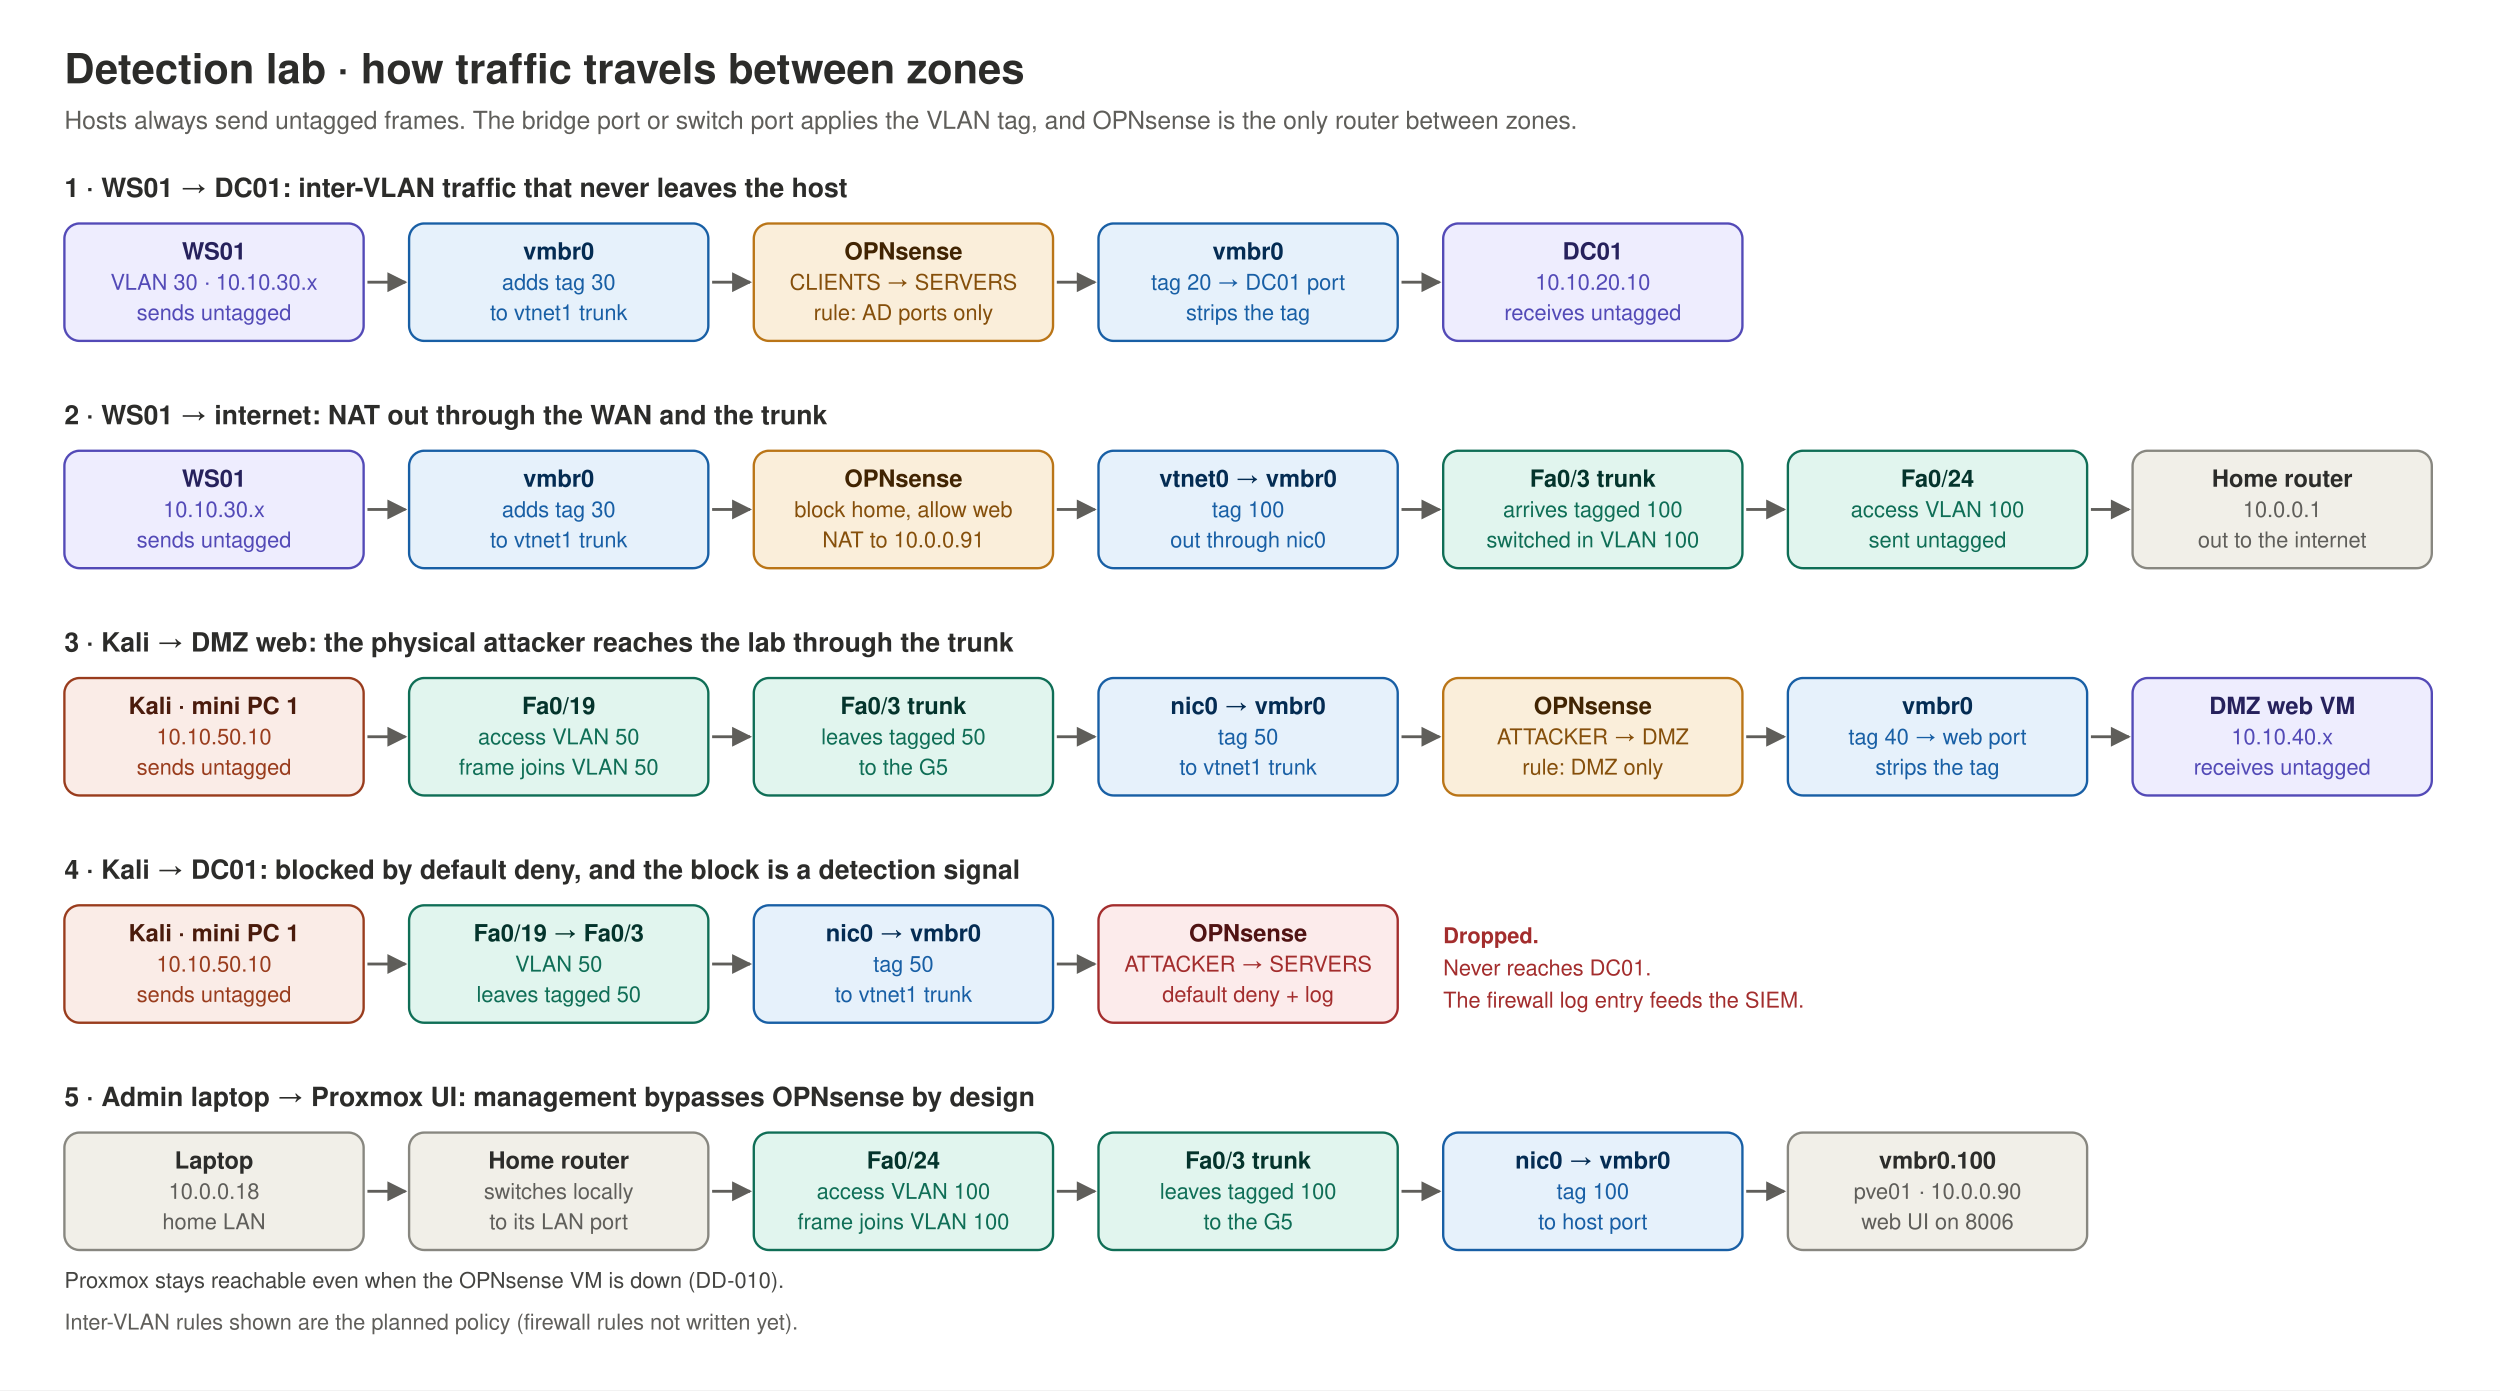
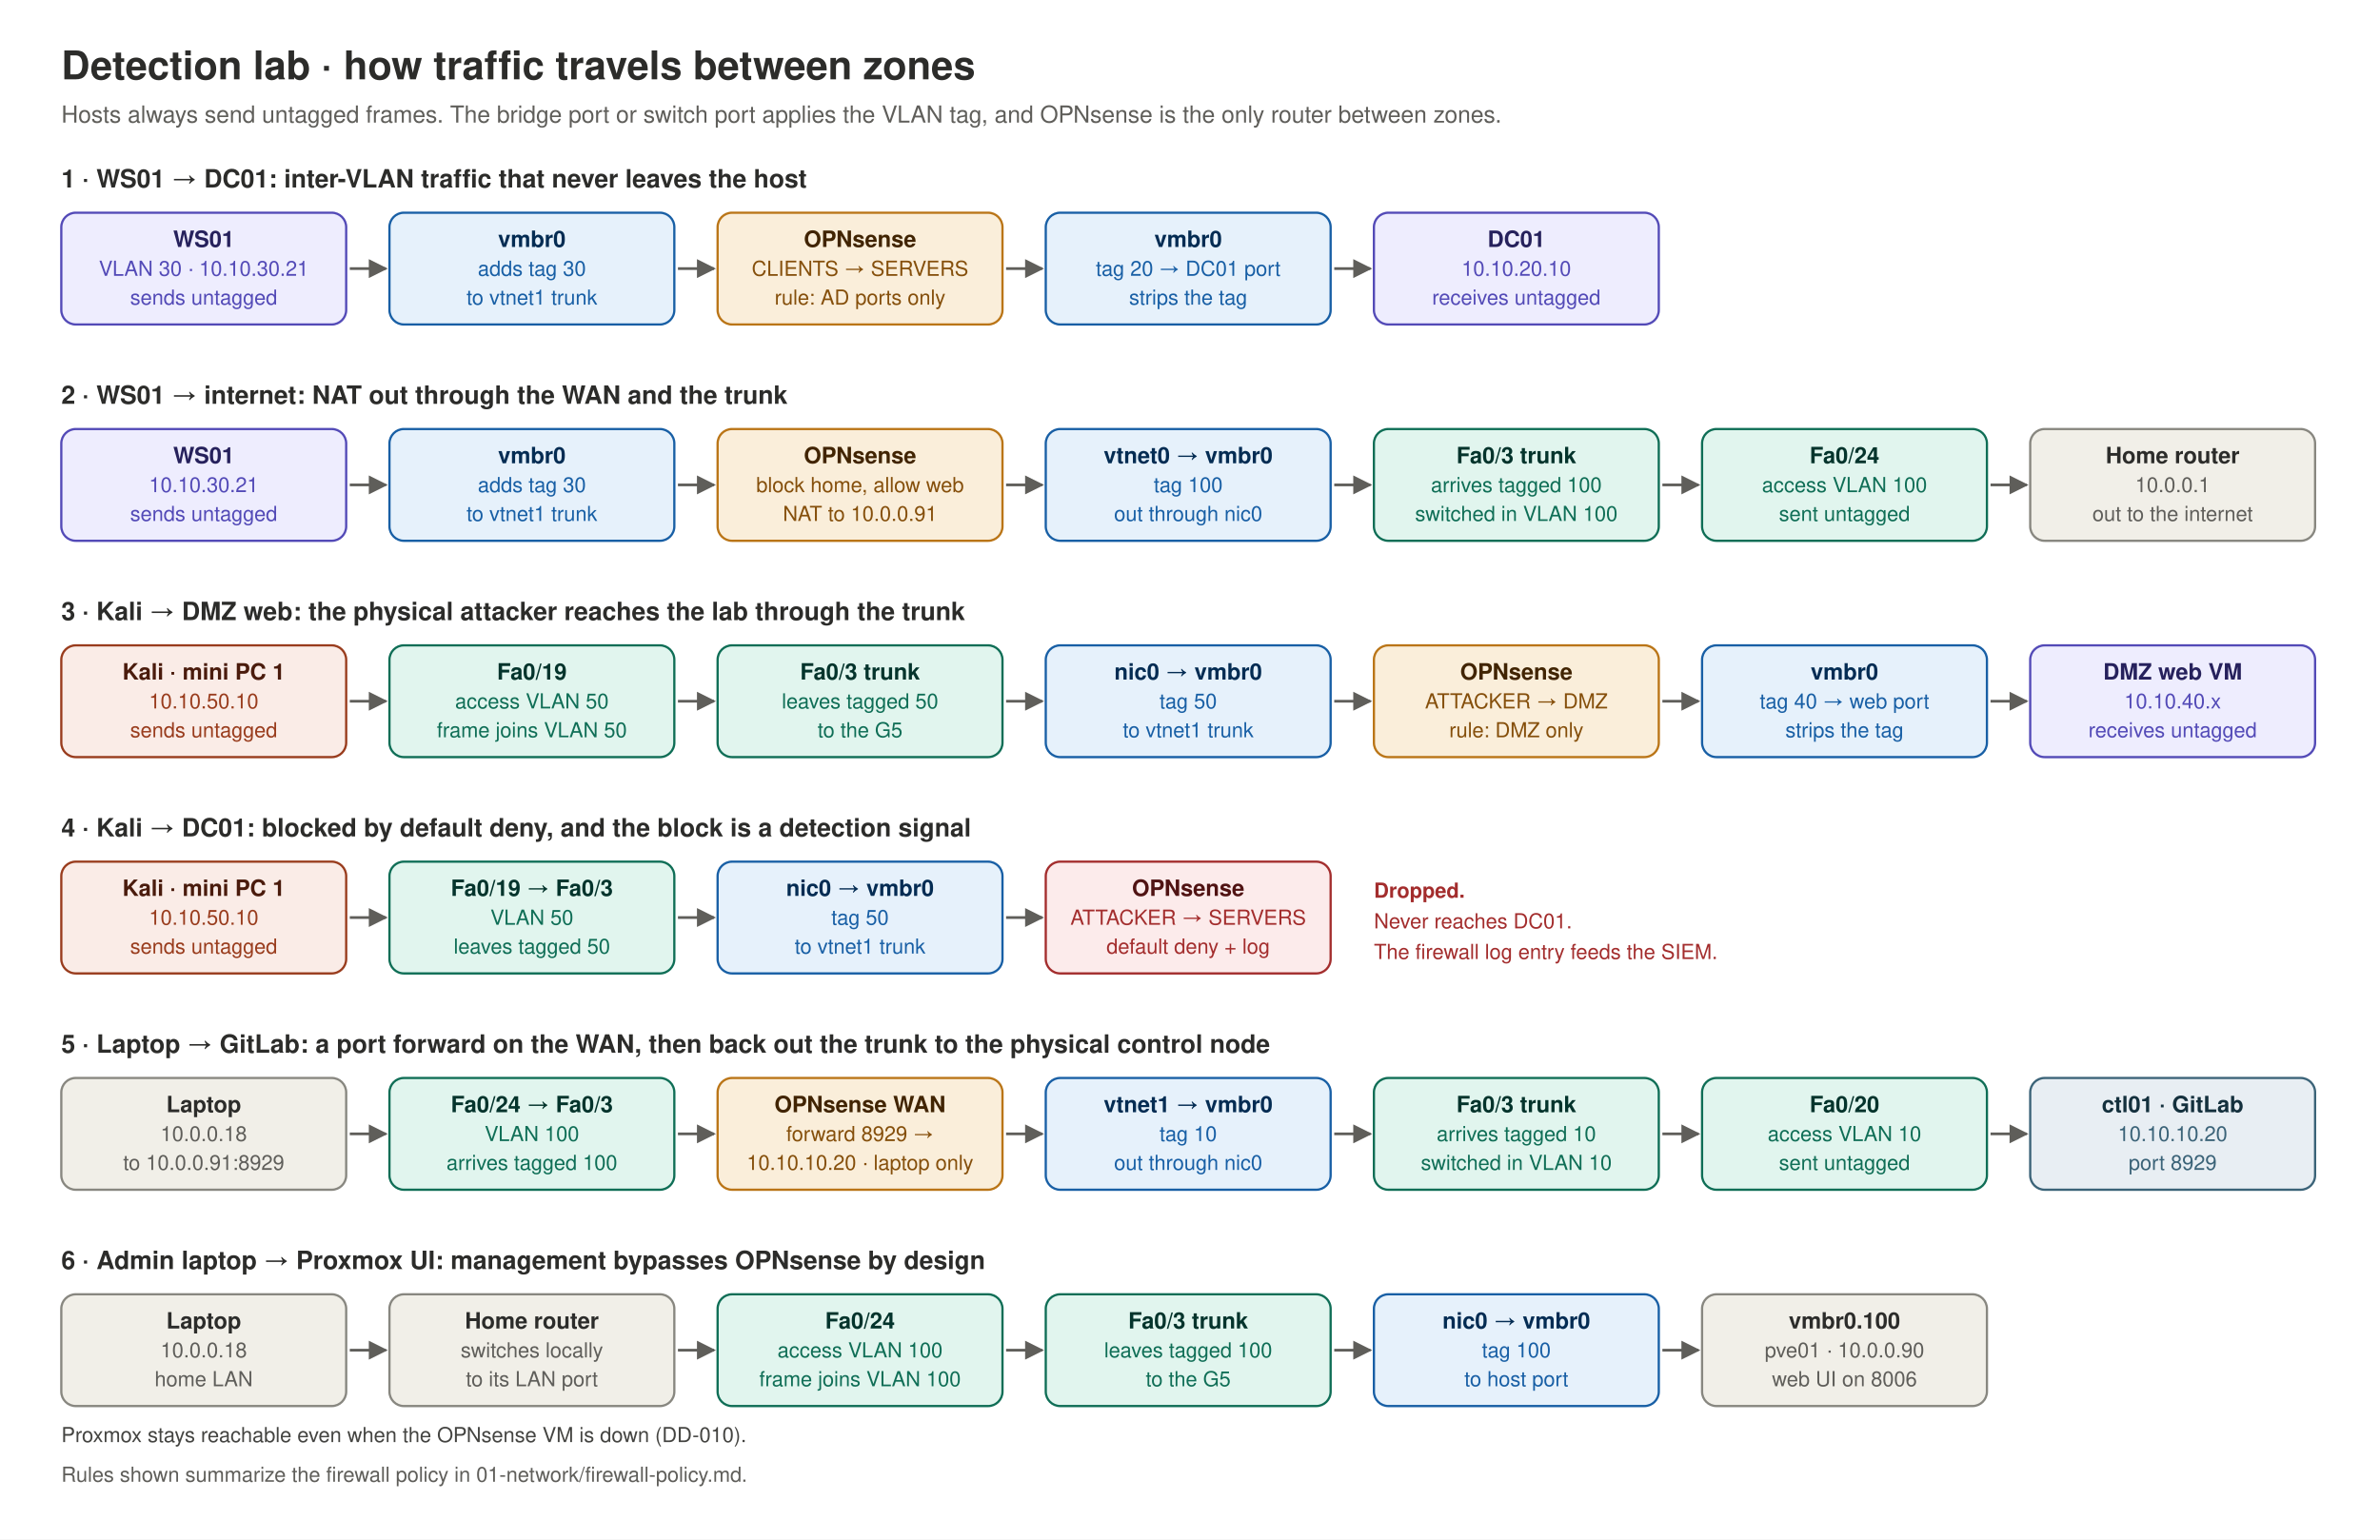
- <svg xmlns="http://www.w3.org/2000/svg" width="1320" height="734" viewBox="0 0 1320 734" font-family="Segoe UI, Helvetica, Arial, sans-serif" role="img" aria-label="Detection lab traffic flows between zones">
+ <svg xmlns="http://www.w3.org/2000/svg" width="1320" height="854" viewBox="0 0 1320 854" font-family="Segoe UI, Helvetica, Arial, sans-serif" role="img" aria-label="Detection lab traffic flows between zones">
  <defs>
    <marker id="arr" viewBox="0 0 10 10" refX="9" refY="5" markerWidth="7" markerHeight="7" orient="auto-start-reverse">
      <path d="M0 0L10 5L0 10z" fill="#5F5E5A" />
    </marker>
  </defs>
-   <rect width="1320" height="734" fill="#FFFFFF" />
+   <rect width="1320" height="854" fill="#FFFFFF" />
  <text x="34" y="44" font-size="22" font-weight="700" fill="#2C2C2A" text-anchor="start">Detection lab · how traffic travels between zones</text>
  <text x="34" y="68" font-size="13" font-weight="400" fill="#5F5E5A" text-anchor="start">Hosts always send untagged frames. The bridge port or switch port applies the VLAN tag, and OPNsense is the only router between zones.</text>
  <text x="34" y="104" font-size="14" font-weight="700" fill="#2C2C2A" text-anchor="start">1 · WS01 → DC01: inter-VLAN traffic that never leaves the host</text>
  <rect x="34" y="118" width="158" height="62" rx="8" fill="#EEEDFE" stroke="#534AB7" stroke-width="1.25" />
  <text x="113.0" y="137.0" font-size="12.5" font-weight="600" fill="#26215C" text-anchor="middle">WS01</text>
-   <text x="113.0" y="153.0" font-size="11.5" font-weight="400" fill="#534AB7" text-anchor="middle">VLAN 30 · 10.10.30.x</text>
+   <text x="113.0" y="153.0" font-size="11.5" font-weight="400" fill="#534AB7" text-anchor="middle">VLAN 30 · 10.10.30.21</text>
  <text x="113.0" y="169.0" font-size="11.5" font-weight="400" fill="#534AB7" text-anchor="middle">sends untagged</text>
  <line x1="194" y1="149" x2="214" y2="149" stroke="#5F5E5A" stroke-width="1.5" marker-end="url(#arr)" />
  <rect x="216" y="118" width="158" height="62" rx="8" fill="#E6F1FB" stroke="#185FA5" stroke-width="1.25" />
  <text x="295.0" y="137.0" font-size="12.5" font-weight="600" fill="#042C53" text-anchor="middle">vmbr0</text>
  <text x="295.0" y="153.0" font-size="11.5" font-weight="400" fill="#185FA5" text-anchor="middle">adds tag 30</text>
  <text x="295.0" y="169.0" font-size="11.5" font-weight="400" fill="#185FA5" text-anchor="middle">to vtnet1 trunk</text>
  <line x1="376" y1="149" x2="396" y2="149" stroke="#5F5E5A" stroke-width="1.5" marker-end="url(#arr)" />
  <rect x="398" y="118" width="158" height="62" rx="8" fill="#FAEEDA" stroke="#BA7517" stroke-width="1.25" />
  <text x="477.0" y="137.0" font-size="12.5" font-weight="600" fill="#412402" text-anchor="middle">OPNsense</text>
  <text x="477.0" y="153.0" font-size="11.5" font-weight="400" fill="#854F0B" text-anchor="middle">CLIENTS → SERVERS</text>
  <text x="477.0" y="169.0" font-size="11.5" font-weight="400" fill="#854F0B" text-anchor="middle">rule: AD ports only</text>
  <line x1="558" y1="149" x2="578" y2="149" stroke="#5F5E5A" stroke-width="1.5" marker-end="url(#arr)" />
  <rect x="580" y="118" width="158" height="62" rx="8" fill="#E6F1FB" stroke="#185FA5" stroke-width="1.25" />
  <text x="659.0" y="137.0" font-size="12.5" font-weight="600" fill="#042C53" text-anchor="middle">vmbr0</text>
  <text x="659.0" y="153.0" font-size="11.5" font-weight="400" fill="#185FA5" text-anchor="middle">tag 20 → DC01 port</text>
  <text x="659.0" y="169.0" font-size="11.5" font-weight="400" fill="#185FA5" text-anchor="middle">strips the tag</text>
  <line x1="740" y1="149" x2="760" y2="149" stroke="#5F5E5A" stroke-width="1.5" marker-end="url(#arr)" />
  <rect x="762" y="118" width="158" height="62" rx="8" fill="#EEEDFE" stroke="#534AB7" stroke-width="1.25" />
  <text x="841.0" y="137.0" font-size="12.5" font-weight="600" fill="#26215C" text-anchor="middle">DC01</text>
  <text x="841.0" y="153.0" font-size="11.5" font-weight="400" fill="#534AB7" text-anchor="middle">10.10.20.10</text>
  <text x="841.0" y="169.0" font-size="11.5" font-weight="400" fill="#534AB7" text-anchor="middle">receives untagged</text>
  <text x="34" y="224" font-size="14" font-weight="700" fill="#2C2C2A" text-anchor="start">2 · WS01 → internet: NAT out through the WAN and the trunk</text>
  <rect x="34" y="238" width="158" height="62" rx="8" fill="#EEEDFE" stroke="#534AB7" stroke-width="1.25" />
  <text x="113.0" y="257.0" font-size="12.5" font-weight="600" fill="#26215C" text-anchor="middle">WS01</text>
-   <text x="113.0" y="273.0" font-size="11.5" font-weight="400" fill="#534AB7" text-anchor="middle">10.10.30.x</text>
+   <text x="113.0" y="273.0" font-size="11.5" font-weight="400" fill="#534AB7" text-anchor="middle">10.10.30.21</text>
  <text x="113.0" y="289.0" font-size="11.5" font-weight="400" fill="#534AB7" text-anchor="middle">sends untagged</text>
  <line x1="194" y1="269" x2="214" y2="269" stroke="#5F5E5A" stroke-width="1.5" marker-end="url(#arr)" />
  <rect x="216" y="238" width="158" height="62" rx="8" fill="#E6F1FB" stroke="#185FA5" stroke-width="1.25" />
  <text x="295.0" y="257.0" font-size="12.5" font-weight="600" fill="#042C53" text-anchor="middle">vmbr0</text>
  <text x="295.0" y="273.0" font-size="11.5" font-weight="400" fill="#185FA5" text-anchor="middle">adds tag 30</text>
  <text x="295.0" y="289.0" font-size="11.5" font-weight="400" fill="#185FA5" text-anchor="middle">to vtnet1 trunk</text>
  <line x1="376" y1="269" x2="396" y2="269" stroke="#5F5E5A" stroke-width="1.5" marker-end="url(#arr)" />
  <rect x="398" y="238" width="158" height="62" rx="8" fill="#FAEEDA" stroke="#BA7517" stroke-width="1.25" />
  <text x="477.0" y="257.0" font-size="12.5" font-weight="600" fill="#412402" text-anchor="middle">OPNsense</text>
  <text x="477.0" y="273.0" font-size="11.5" font-weight="400" fill="#854F0B" text-anchor="middle">block home, allow web</text>
  <text x="477.0" y="289.0" font-size="11.5" font-weight="400" fill="#854F0B" text-anchor="middle">NAT to 10.0.0.91</text>
  <line x1="558" y1="269" x2="578" y2="269" stroke="#5F5E5A" stroke-width="1.5" marker-end="url(#arr)" />
  <rect x="580" y="238" width="158" height="62" rx="8" fill="#E6F1FB" stroke="#185FA5" stroke-width="1.25" />
  <text x="659.0" y="257.0" font-size="12.5" font-weight="600" fill="#042C53" text-anchor="middle">vtnet0 → vmbr0</text>
  <text x="659.0" y="273.0" font-size="11.5" font-weight="400" fill="#185FA5" text-anchor="middle">tag 100</text>
  <text x="659.0" y="289.0" font-size="11.5" font-weight="400" fill="#185FA5" text-anchor="middle">out through nic0</text>
  <line x1="740" y1="269" x2="760" y2="269" stroke="#5F5E5A" stroke-width="1.5" marker-end="url(#arr)" />
  <rect x="762" y="238" width="158" height="62" rx="8" fill="#E1F5EE" stroke="#0F6E56" stroke-width="1.25" />
  <text x="841.0" y="257.0" font-size="12.5" font-weight="600" fill="#04342C" text-anchor="middle">Fa0/3 trunk</text>
  <text x="841.0" y="273.0" font-size="11.5" font-weight="400" fill="#0F6E56" text-anchor="middle">arrives tagged 100</text>
  <text x="841.0" y="289.0" font-size="11.5" font-weight="400" fill="#0F6E56" text-anchor="middle">switched in VLAN 100</text>
  <line x1="922" y1="269" x2="942" y2="269" stroke="#5F5E5A" stroke-width="1.5" marker-end="url(#arr)" />
  <rect x="944" y="238" width="158" height="62" rx="8" fill="#E1F5EE" stroke="#0F6E56" stroke-width="1.25" />
  <text x="1023.0" y="257.0" font-size="12.5" font-weight="600" fill="#04342C" text-anchor="middle">Fa0/24</text>
  <text x="1023.0" y="273.0" font-size="11.5" font-weight="400" fill="#0F6E56" text-anchor="middle">access VLAN 100</text>
  <text x="1023.0" y="289.0" font-size="11.5" font-weight="400" fill="#0F6E56" text-anchor="middle">sent untagged</text>
  <line x1="1104" y1="269" x2="1124" y2="269" stroke="#5F5E5A" stroke-width="1.5" marker-end="url(#arr)" />
  <rect x="1126" y="238" width="158" height="62" rx="8" fill="#F1EFE8" stroke="#888780" stroke-width="1.25" />
  <text x="1205.0" y="257.0" font-size="12.5" font-weight="600" fill="#2C2C2A" text-anchor="middle">Home router</text>
  <text x="1205.0" y="273.0" font-size="11.5" font-weight="400" fill="#5F5E5A" text-anchor="middle">10.0.0.1</text>
  <text x="1205.0" y="289.0" font-size="11.5" font-weight="400" fill="#5F5E5A" text-anchor="middle">out to the internet</text>
  <text x="34" y="344" font-size="14" font-weight="700" fill="#2C2C2A" text-anchor="start">3 · Kali → DMZ web: the physical attacker reaches the lab through the trunk</text>
  <rect x="34" y="358" width="158" height="62" rx="8" fill="#FAECE7" stroke="#993C1D" stroke-width="1.25" />
  <text x="113.0" y="377.0" font-size="12.5" font-weight="600" fill="#4A1B0C" text-anchor="middle">Kali · mini PC 1</text>
  <text x="113.0" y="393.0" font-size="11.5" font-weight="400" fill="#993C1D" text-anchor="middle">10.10.50.10</text>
  <text x="113.0" y="409.0" font-size="11.5" font-weight="400" fill="#993C1D" text-anchor="middle">sends untagged</text>
  <line x1="194" y1="389" x2="214" y2="389" stroke="#5F5E5A" stroke-width="1.5" marker-end="url(#arr)" />
  <rect x="216" y="358" width="158" height="62" rx="8" fill="#E1F5EE" stroke="#0F6E56" stroke-width="1.25" />
  <text x="295.0" y="377.0" font-size="12.5" font-weight="600" fill="#04342C" text-anchor="middle">Fa0/19</text>
  <text x="295.0" y="393.0" font-size="11.5" font-weight="400" fill="#0F6E56" text-anchor="middle">access VLAN 50</text>
  <text x="295.0" y="409.0" font-size="11.5" font-weight="400" fill="#0F6E56" text-anchor="middle">frame joins VLAN 50</text>
  <line x1="376" y1="389" x2="396" y2="389" stroke="#5F5E5A" stroke-width="1.5" marker-end="url(#arr)" />
  <rect x="398" y="358" width="158" height="62" rx="8" fill="#E1F5EE" stroke="#0F6E56" stroke-width="1.25" />
  <text x="477.0" y="377.0" font-size="12.5" font-weight="600" fill="#04342C" text-anchor="middle">Fa0/3 trunk</text>
  <text x="477.0" y="393.0" font-size="11.5" font-weight="400" fill="#0F6E56" text-anchor="middle">leaves tagged 50</text>
  <text x="477.0" y="409.0" font-size="11.5" font-weight="400" fill="#0F6E56" text-anchor="middle">to the G5</text>
  <line x1="558" y1="389" x2="578" y2="389" stroke="#5F5E5A" stroke-width="1.5" marker-end="url(#arr)" />
  <rect x="580" y="358" width="158" height="62" rx="8" fill="#E6F1FB" stroke="#185FA5" stroke-width="1.25" />
  <text x="659.0" y="377.0" font-size="12.5" font-weight="600" fill="#042C53" text-anchor="middle">nic0 → vmbr0</text>
  <text x="659.0" y="393.0" font-size="11.5" font-weight="400" fill="#185FA5" text-anchor="middle">tag 50</text>
  <text x="659.0" y="409.0" font-size="11.5" font-weight="400" fill="#185FA5" text-anchor="middle">to vtnet1 trunk</text>
  <line x1="740" y1="389" x2="760" y2="389" stroke="#5F5E5A" stroke-width="1.5" marker-end="url(#arr)" />
  <rect x="762" y="358" width="158" height="62" rx="8" fill="#FAEEDA" stroke="#BA7517" stroke-width="1.25" />
  <text x="841.0" y="377.0" font-size="12.5" font-weight="600" fill="#412402" text-anchor="middle">OPNsense</text>
  <text x="841.0" y="393.0" font-size="11.5" font-weight="400" fill="#854F0B" text-anchor="middle">ATTACKER → DMZ</text>
  <text x="841.0" y="409.0" font-size="11.5" font-weight="400" fill="#854F0B" text-anchor="middle">rule: DMZ only</text>
  <line x1="922" y1="389" x2="942" y2="389" stroke="#5F5E5A" stroke-width="1.5" marker-end="url(#arr)" />
  <rect x="944" y="358" width="158" height="62" rx="8" fill="#E6F1FB" stroke="#185FA5" stroke-width="1.25" />
  <text x="1023.0" y="377.0" font-size="12.5" font-weight="600" fill="#042C53" text-anchor="middle">vmbr0</text>
  <text x="1023.0" y="393.0" font-size="11.5" font-weight="400" fill="#185FA5" text-anchor="middle">tag 40 → web port</text>
  <text x="1023.0" y="409.0" font-size="11.5" font-weight="400" fill="#185FA5" text-anchor="middle">strips the tag</text>
  <line x1="1104" y1="389" x2="1124" y2="389" stroke="#5F5E5A" stroke-width="1.5" marker-end="url(#arr)" />
  <rect x="1126" y="358" width="158" height="62" rx="8" fill="#EEEDFE" stroke="#534AB7" stroke-width="1.25" />
  <text x="1205.0" y="377.0" font-size="12.5" font-weight="600" fill="#26215C" text-anchor="middle">DMZ web VM</text>
  <text x="1205.0" y="393.0" font-size="11.5" font-weight="400" fill="#534AB7" text-anchor="middle">10.10.40.x</text>
  <text x="1205.0" y="409.0" font-size="11.5" font-weight="400" fill="#534AB7" text-anchor="middle">receives untagged</text>
  <text x="34" y="464" font-size="14" font-weight="700" fill="#2C2C2A" text-anchor="start">4 · Kali → DC01: blocked by default deny, and the block is a detection signal</text>
  <rect x="34" y="478" width="158" height="62" rx="8" fill="#FAECE7" stroke="#993C1D" stroke-width="1.25" />
  <text x="113.0" y="497.0" font-size="12.5" font-weight="600" fill="#4A1B0C" text-anchor="middle">Kali · mini PC 1</text>
  <text x="113.0" y="513.0" font-size="11.5" font-weight="400" fill="#993C1D" text-anchor="middle">10.10.50.10</text>
  <text x="113.0" y="529.0" font-size="11.5" font-weight="400" fill="#993C1D" text-anchor="middle">sends untagged</text>
  <line x1="194" y1="509" x2="214" y2="509" stroke="#5F5E5A" stroke-width="1.5" marker-end="url(#arr)" />
  <rect x="216" y="478" width="158" height="62" rx="8" fill="#E1F5EE" stroke="#0F6E56" stroke-width="1.25" />
  <text x="295.0" y="497.0" font-size="12.5" font-weight="600" fill="#04342C" text-anchor="middle">Fa0/19 → Fa0/3</text>
  <text x="295.0" y="513.0" font-size="11.5" font-weight="400" fill="#0F6E56" text-anchor="middle">VLAN 50</text>
  <text x="295.0" y="529.0" font-size="11.5" font-weight="400" fill="#0F6E56" text-anchor="middle">leaves tagged 50</text>
  <line x1="376" y1="509" x2="396" y2="509" stroke="#5F5E5A" stroke-width="1.5" marker-end="url(#arr)" />
  <rect x="398" y="478" width="158" height="62" rx="8" fill="#E6F1FB" stroke="#185FA5" stroke-width="1.25" />
  <text x="477.0" y="497.0" font-size="12.5" font-weight="600" fill="#042C53" text-anchor="middle">nic0 → vmbr0</text>
  <text x="477.0" y="513.0" font-size="11.5" font-weight="400" fill="#185FA5" text-anchor="middle">tag 50</text>
  <text x="477.0" y="529.0" font-size="11.5" font-weight="400" fill="#185FA5" text-anchor="middle">to vtnet1 trunk</text>
  <line x1="558" y1="509" x2="578" y2="509" stroke="#5F5E5A" stroke-width="1.5" marker-end="url(#arr)" />
  <rect x="580" y="478" width="158" height="62" rx="8" fill="#FCEBEB" stroke="#A32D2D" stroke-width="1.25" />
  <text x="659.0" y="497.0" font-size="12.5" font-weight="600" fill="#501313" text-anchor="middle">OPNsense</text>
  <text x="659.0" y="513.0" font-size="11.5" font-weight="400" fill="#A32D2D" text-anchor="middle">ATTACKER → SERVERS</text>
  <text x="659.0" y="529.0" font-size="11.5" font-weight="400" fill="#A32D2D" text-anchor="middle">default deny + log</text>
  <text x="762" y="498" font-size="11.5" font-weight="600" fill="#A32D2D" text-anchor="start">Dropped.</text>
  <text x="762" y="515" font-size="11.5" font-weight="400" fill="#A32D2D" text-anchor="start">Never reaches DC01.</text>
  <text x="762" y="532" font-size="11.5" font-weight="400" fill="#A32D2D" text-anchor="start">The firewall log entry feeds the SIEM.</text>
-   <text x="34" y="584" font-size="14" font-weight="700" fill="#2C2C2A" text-anchor="start">5 · Admin laptop → Proxmox UI: management bypasses OPNsense by design</text>
+   <text x="34" y="584" font-size="14" font-weight="700" fill="#2C2C2A" text-anchor="start">5 · Laptop → GitLab: a port forward on the WAN, then back out the trunk to the physical control node</text>
  <rect x="34" y="598" width="158" height="62" rx="8" fill="#F1EFE8" stroke="#888780" stroke-width="1.25" />
  <text x="113.0" y="617.0" font-size="12.5" font-weight="600" fill="#2C2C2A" text-anchor="middle">Laptop</text>
  <text x="113.0" y="633.0" font-size="11.5" font-weight="400" fill="#5F5E5A" text-anchor="middle">10.0.0.18</text>
-   <text x="113.0" y="649.0" font-size="11.5" font-weight="400" fill="#5F5E5A" text-anchor="middle">home LAN</text>
+   <text x="113.0" y="649.0" font-size="11.5" font-weight="400" fill="#5F5E5A" text-anchor="middle">to 10.0.0.91:8929</text>
  <line x1="194" y1="629" x2="214" y2="629" stroke="#5F5E5A" stroke-width="1.5" marker-end="url(#arr)" />
-   <rect x="216" y="598" width="158" height="62" rx="8" fill="#F1EFE8" stroke="#888780" stroke-width="1.25" />
-   <text x="295.0" y="617.0" font-size="12.5" font-weight="600" fill="#2C2C2A" text-anchor="middle">Home router</text>
-   <text x="295.0" y="633.0" font-size="11.5" font-weight="400" fill="#5F5E5A" text-anchor="middle">switches locally</text>
-   <text x="295.0" y="649.0" font-size="11.5" font-weight="400" fill="#5F5E5A" text-anchor="middle">to its LAN port</text>
+   <rect x="216" y="598" width="158" height="62" rx="8" fill="#E1F5EE" stroke="#0F6E56" stroke-width="1.25" />
+   <text x="295.0" y="617.0" font-size="12.5" font-weight="600" fill="#04342C" text-anchor="middle">Fa0/24 → Fa0/3</text>
+   <text x="295.0" y="633.0" font-size="11.5" font-weight="400" fill="#0F6E56" text-anchor="middle">VLAN 100</text>
+   <text x="295.0" y="649.0" font-size="11.5" font-weight="400" fill="#0F6E56" text-anchor="middle">arrives tagged 100</text>
  <line x1="376" y1="629" x2="396" y2="629" stroke="#5F5E5A" stroke-width="1.5" marker-end="url(#arr)" />
-   <rect x="398" y="598" width="158" height="62" rx="8" fill="#E1F5EE" stroke="#0F6E56" stroke-width="1.25" />
-   <text x="477.0" y="617.0" font-size="12.5" font-weight="600" fill="#04342C" text-anchor="middle">Fa0/24</text>
-   <text x="477.0" y="633.0" font-size="11.5" font-weight="400" fill="#0F6E56" text-anchor="middle">access VLAN 100</text>
-   <text x="477.0" y="649.0" font-size="11.5" font-weight="400" fill="#0F6E56" text-anchor="middle">frame joins VLAN 100</text>
+   <rect x="398" y="598" width="158" height="62" rx="8" fill="#FAEEDA" stroke="#BA7517" stroke-width="1.25" />
+   <text x="477.0" y="617.0" font-size="12.5" font-weight="600" fill="#412402" text-anchor="middle">OPNsense WAN</text>
+   <text x="477.0" y="633.0" font-size="11.5" font-weight="400" fill="#854F0B" text-anchor="middle">forward 8929 →</text>
+   <text x="477.0" y="649.0" font-size="11.5" font-weight="400" fill="#854F0B" text-anchor="middle">10.10.10.20 · laptop only</text>
  <line x1="558" y1="629" x2="578" y2="629" stroke="#5F5E5A" stroke-width="1.5" marker-end="url(#arr)" />
-   <rect x="580" y="598" width="158" height="62" rx="8" fill="#E1F5EE" stroke="#0F6E56" stroke-width="1.25" />
-   <text x="659.0" y="617.0" font-size="12.5" font-weight="600" fill="#04342C" text-anchor="middle">Fa0/3 trunk</text>
-   <text x="659.0" y="633.0" font-size="11.5" font-weight="400" fill="#0F6E56" text-anchor="middle">leaves tagged 100</text>
-   <text x="659.0" y="649.0" font-size="11.5" font-weight="400" fill="#0F6E56" text-anchor="middle">to the G5</text>
+   <rect x="580" y="598" width="158" height="62" rx="8" fill="#E6F1FB" stroke="#185FA5" stroke-width="1.25" />
+   <text x="659.0" y="617.0" font-size="12.5" font-weight="600" fill="#042C53" text-anchor="middle">vtnet1 → vmbr0</text>
+   <text x="659.0" y="633.0" font-size="11.5" font-weight="400" fill="#185FA5" text-anchor="middle">tag 10</text>
+   <text x="659.0" y="649.0" font-size="11.5" font-weight="400" fill="#185FA5" text-anchor="middle">out through nic0</text>
  <line x1="740" y1="629" x2="760" y2="629" stroke="#5F5E5A" stroke-width="1.5" marker-end="url(#arr)" />
-   <rect x="762" y="598" width="158" height="62" rx="8" fill="#E6F1FB" stroke="#185FA5" stroke-width="1.25" />
-   <text x="841.0" y="617.0" font-size="12.5" font-weight="600" fill="#042C53" text-anchor="middle">nic0 → vmbr0</text>
-   <text x="841.0" y="633.0" font-size="11.5" font-weight="400" fill="#185FA5" text-anchor="middle">tag 100</text>
-   <text x="841.0" y="649.0" font-size="11.5" font-weight="400" fill="#185FA5" text-anchor="middle">to host port</text>
+   <rect x="762" y="598" width="158" height="62" rx="8" fill="#E1F5EE" stroke="#0F6E56" stroke-width="1.25" />
+   <text x="841.0" y="617.0" font-size="12.5" font-weight="600" fill="#04342C" text-anchor="middle">Fa0/3 trunk</text>
+   <text x="841.0" y="633.0" font-size="11.5" font-weight="400" fill="#0F6E56" text-anchor="middle">arrives tagged 10</text>
+   <text x="841.0" y="649.0" font-size="11.5" font-weight="400" fill="#0F6E56" text-anchor="middle">switched in VLAN 10</text>
  <line x1="922" y1="629" x2="942" y2="629" stroke="#5F5E5A" stroke-width="1.5" marker-end="url(#arr)" />
-   <rect x="944" y="598" width="158" height="62" rx="8" fill="#F1EFE8" stroke="#888780" stroke-width="1.25" />
-   <text x="1023.0" y="617.0" font-size="12.5" font-weight="600" fill="#2C2C2A" text-anchor="middle">vmbr0.100</text>
-   <text x="1023.0" y="633.0" font-size="11.5" font-weight="400" fill="#5F5E5A" text-anchor="middle">pve01 · 10.0.0.90</text>
-   <text x="1023.0" y="649.0" font-size="11.5" font-weight="400" fill="#5F5E5A" text-anchor="middle">web UI on 8006</text>
-   <text x="34" y="680" font-size="11.5" font-weight="400" fill="#444441" text-anchor="start">Proxmox stays reachable even when the OPNsense VM is down (DD-010).</text>
-   <text x="34" y="702" font-size="11.5" font-weight="400" fill="#5F5E5A" text-anchor="start">Inter-VLAN rules shown are the planned policy (firewall rules not written yet).</text>
+   <rect x="944" y="598" width="158" height="62" rx="8" fill="#E1F5EE" stroke="#0F6E56" stroke-width="1.25" />
+   <text x="1023.0" y="617.0" font-size="12.5" font-weight="600" fill="#04342C" text-anchor="middle">Fa0/20</text>
+   <text x="1023.0" y="633.0" font-size="11.5" font-weight="400" fill="#0F6E56" text-anchor="middle">access VLAN 10</text>
+   <text x="1023.0" y="649.0" font-size="11.5" font-weight="400" fill="#0F6E56" text-anchor="middle">sent untagged</text>
+   <line x1="1104" y1="629" x2="1124" y2="629" stroke="#5F5E5A" stroke-width="1.5" marker-end="url(#arr)" />
+   <rect x="1126" y="598" width="158" height="62" rx="8" fill="#E8EEF3" stroke="#3B6378" stroke-width="1.25" />
+   <text x="1205.0" y="617.0" font-size="12.5" font-weight="600" fill="#14303D" text-anchor="middle">ctl01 · GitLab</text>
+   <text x="1205.0" y="633.0" font-size="11.5" font-weight="400" fill="#3B6378" text-anchor="middle">10.10.10.20</text>
+   <text x="1205.0" y="649.0" font-size="11.5" font-weight="400" fill="#3B6378" text-anchor="middle">port 8929</text>
+   <text x="34" y="704" font-size="14" font-weight="700" fill="#2C2C2A" text-anchor="start">6 · Admin laptop → Proxmox UI: management bypasses OPNsense by design</text>
+   <rect x="34" y="718" width="158" height="62" rx="8" fill="#F1EFE8" stroke="#888780" stroke-width="1.25" />
+   <text x="113.0" y="737.0" font-size="12.5" font-weight="600" fill="#2C2C2A" text-anchor="middle">Laptop</text>
+   <text x="113.0" y="753.0" font-size="11.5" font-weight="400" fill="#5F5E5A" text-anchor="middle">10.0.0.18</text>
+   <text x="113.0" y="769.0" font-size="11.5" font-weight="400" fill="#5F5E5A" text-anchor="middle">home LAN</text>
+   <line x1="194" y1="749" x2="214" y2="749" stroke="#5F5E5A" stroke-width="1.5" marker-end="url(#arr)" />
+   <rect x="216" y="718" width="158" height="62" rx="8" fill="#F1EFE8" stroke="#888780" stroke-width="1.25" />
+   <text x="295.0" y="737.0" font-size="12.5" font-weight="600" fill="#2C2C2A" text-anchor="middle">Home router</text>
+   <text x="295.0" y="753.0" font-size="11.5" font-weight="400" fill="#5F5E5A" text-anchor="middle">switches locally</text>
+   <text x="295.0" y="769.0" font-size="11.5" font-weight="400" fill="#5F5E5A" text-anchor="middle">to its LAN port</text>
+   <line x1="376" y1="749" x2="396" y2="749" stroke="#5F5E5A" stroke-width="1.5" marker-end="url(#arr)" />
+   <rect x="398" y="718" width="158" height="62" rx="8" fill="#E1F5EE" stroke="#0F6E56" stroke-width="1.25" />
+   <text x="477.0" y="737.0" font-size="12.5" font-weight="600" fill="#04342C" text-anchor="middle">Fa0/24</text>
+   <text x="477.0" y="753.0" font-size="11.5" font-weight="400" fill="#0F6E56" text-anchor="middle">access VLAN 100</text>
+   <text x="477.0" y="769.0" font-size="11.5" font-weight="400" fill="#0F6E56" text-anchor="middle">frame joins VLAN 100</text>
+   <line x1="558" y1="749" x2="578" y2="749" stroke="#5F5E5A" stroke-width="1.5" marker-end="url(#arr)" />
+   <rect x="580" y="718" width="158" height="62" rx="8" fill="#E1F5EE" stroke="#0F6E56" stroke-width="1.25" />
+   <text x="659.0" y="737.0" font-size="12.5" font-weight="600" fill="#04342C" text-anchor="middle">Fa0/3 trunk</text>
+   <text x="659.0" y="753.0" font-size="11.5" font-weight="400" fill="#0F6E56" text-anchor="middle">leaves tagged 100</text>
+   <text x="659.0" y="769.0" font-size="11.5" font-weight="400" fill="#0F6E56" text-anchor="middle">to the G5</text>
+   <line x1="740" y1="749" x2="760" y2="749" stroke="#5F5E5A" stroke-width="1.5" marker-end="url(#arr)" />
+   <rect x="762" y="718" width="158" height="62" rx="8" fill="#E6F1FB" stroke="#185FA5" stroke-width="1.25" />
+   <text x="841.0" y="737.0" font-size="12.5" font-weight="600" fill="#042C53" text-anchor="middle">nic0 → vmbr0</text>
+   <text x="841.0" y="753.0" font-size="11.5" font-weight="400" fill="#185FA5" text-anchor="middle">tag 100</text>
+   <text x="841.0" y="769.0" font-size="11.5" font-weight="400" fill="#185FA5" text-anchor="middle">to host port</text>
+   <line x1="922" y1="749" x2="942" y2="749" stroke="#5F5E5A" stroke-width="1.5" marker-end="url(#arr)" />
+   <rect x="944" y="718" width="158" height="62" rx="8" fill="#F1EFE8" stroke="#888780" stroke-width="1.25" />
+   <text x="1023.0" y="737.0" font-size="12.5" font-weight="600" fill="#2C2C2A" text-anchor="middle">vmbr0.100</text>
+   <text x="1023.0" y="753.0" font-size="11.5" font-weight="400" fill="#5F5E5A" text-anchor="middle">pve01 · 10.0.0.90</text>
+   <text x="1023.0" y="769.0" font-size="11.5" font-weight="400" fill="#5F5E5A" text-anchor="middle">web UI on 8006</text>
+   <text x="34" y="800" font-size="11.5" font-weight="400" fill="#444441" text-anchor="start">Proxmox stays reachable even when the OPNsense VM is down (DD-010).</text>
+   <text x="34" y="822" font-size="11.5" font-weight="400" fill="#5F5E5A" text-anchor="start">Rules shown summarize the firewall policy in 01-network/firewall-policy.md.</text>
</svg>
